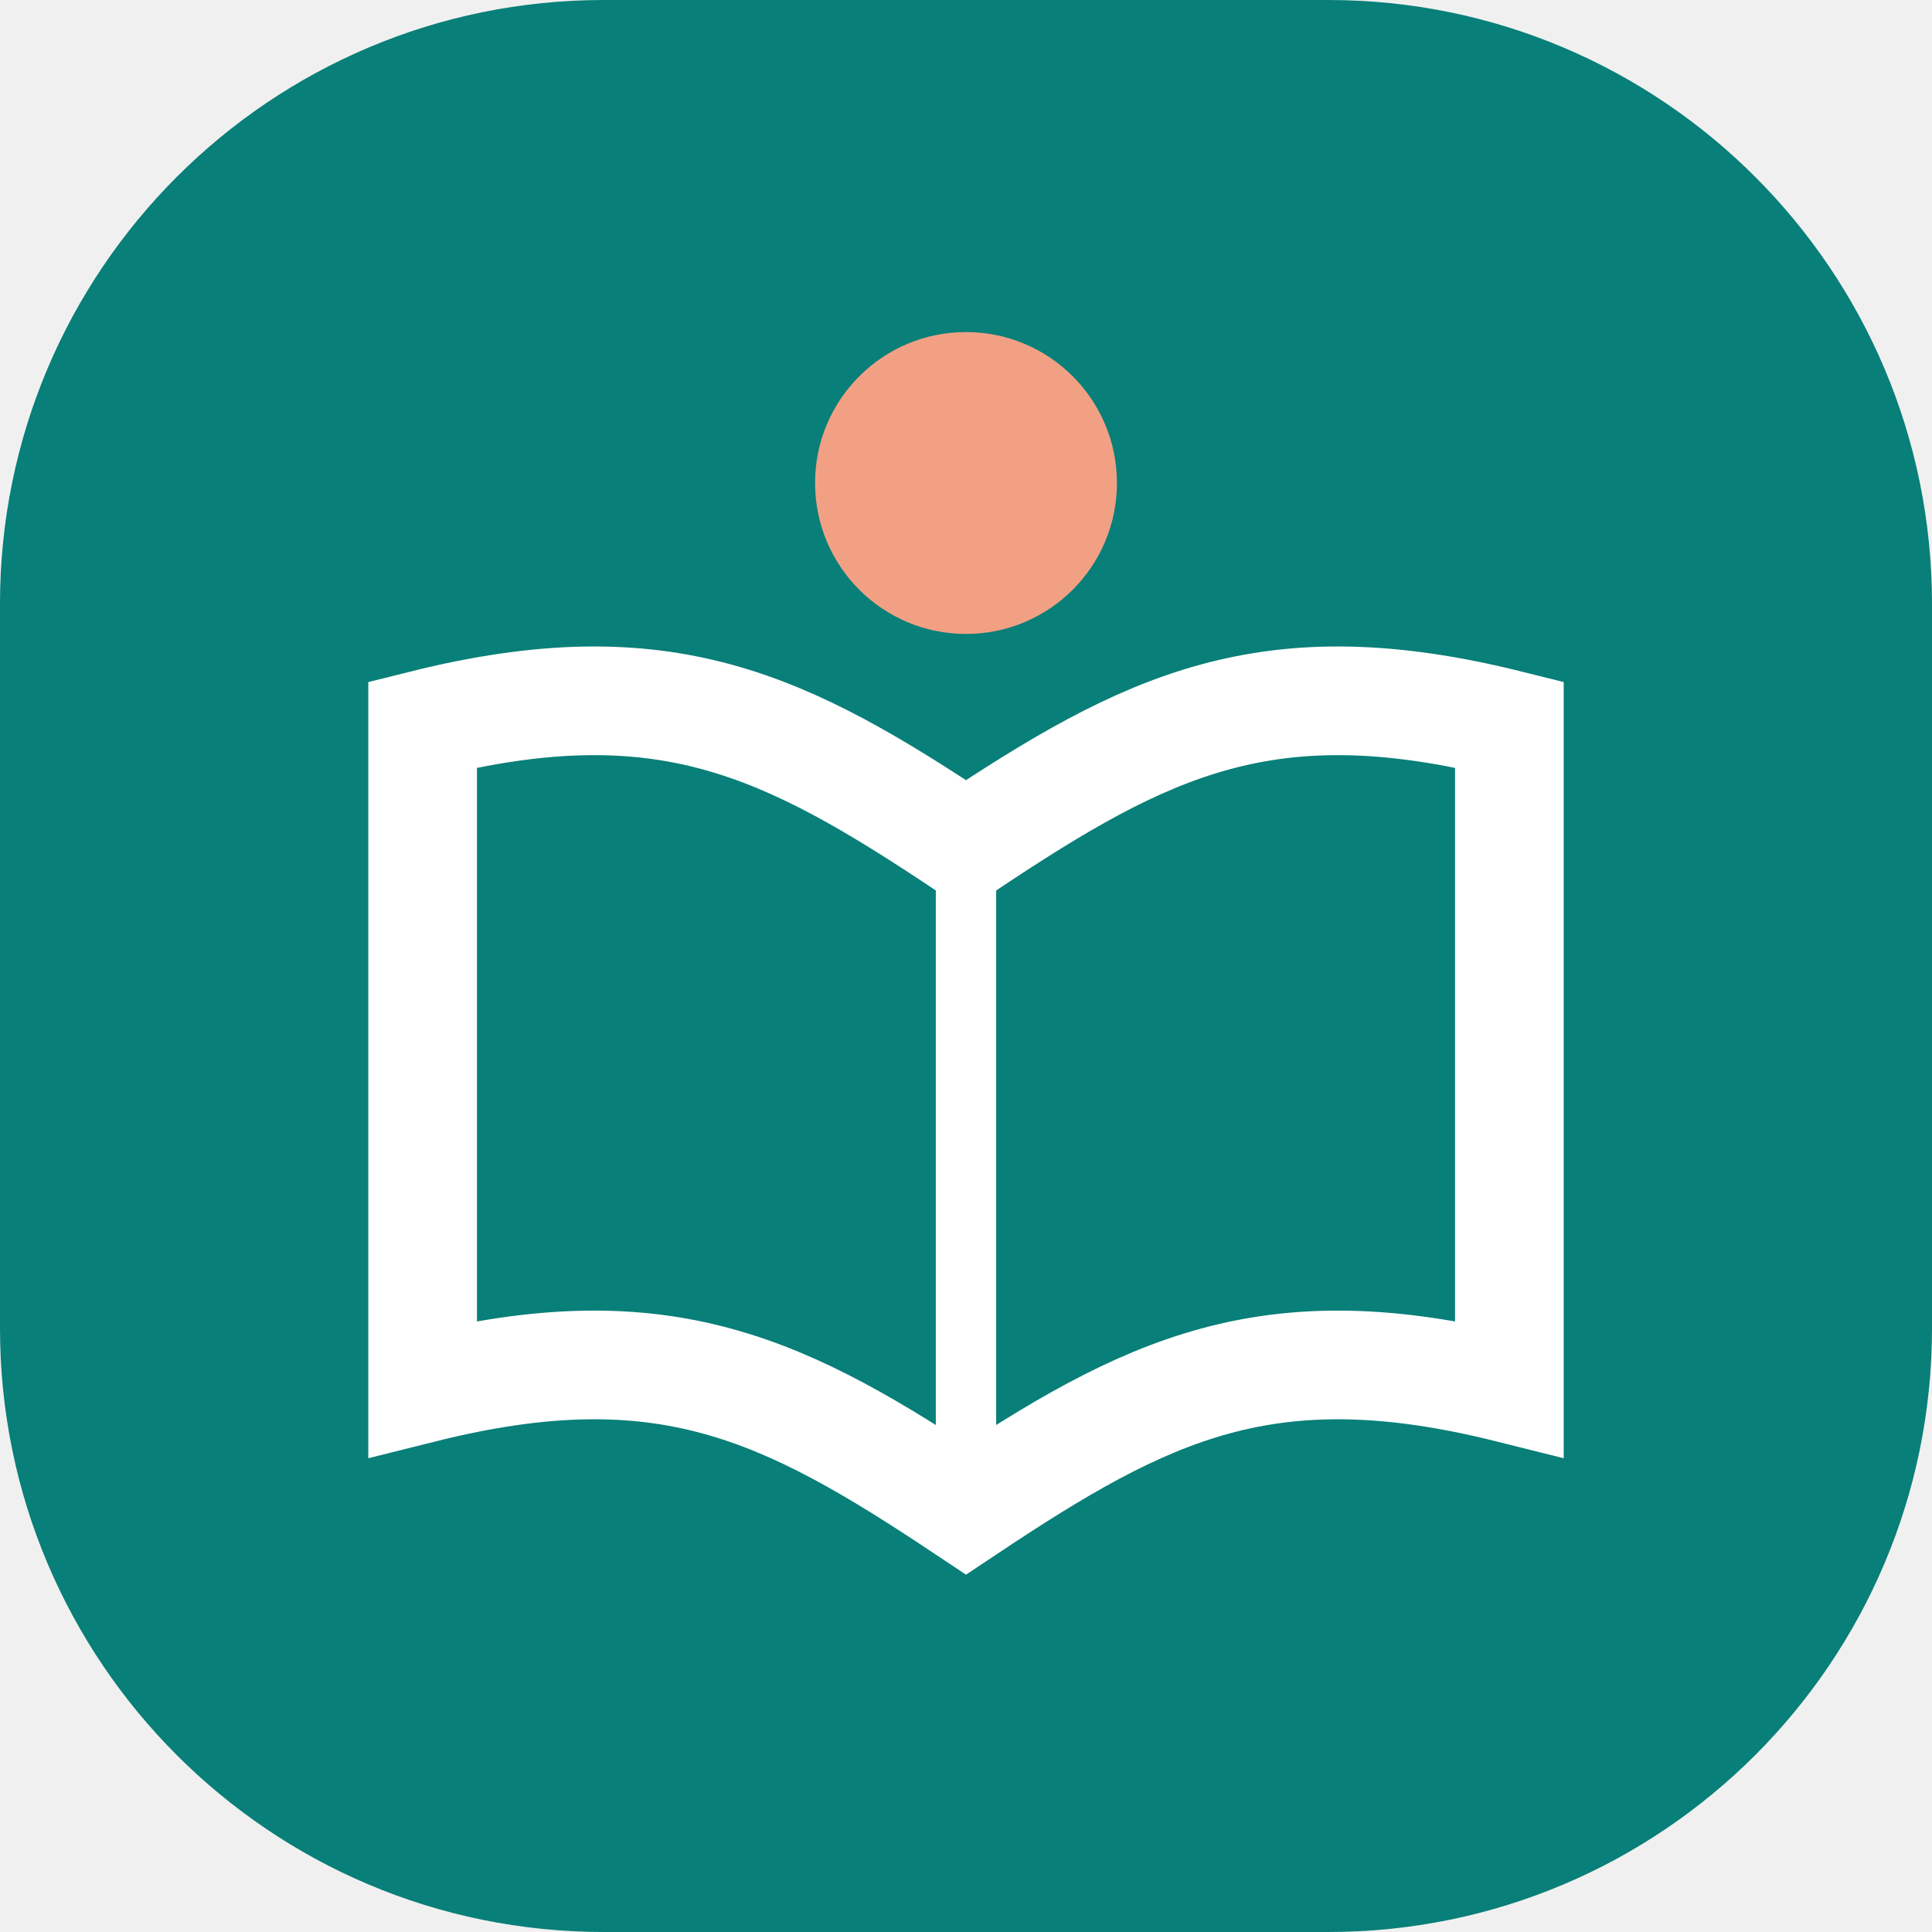
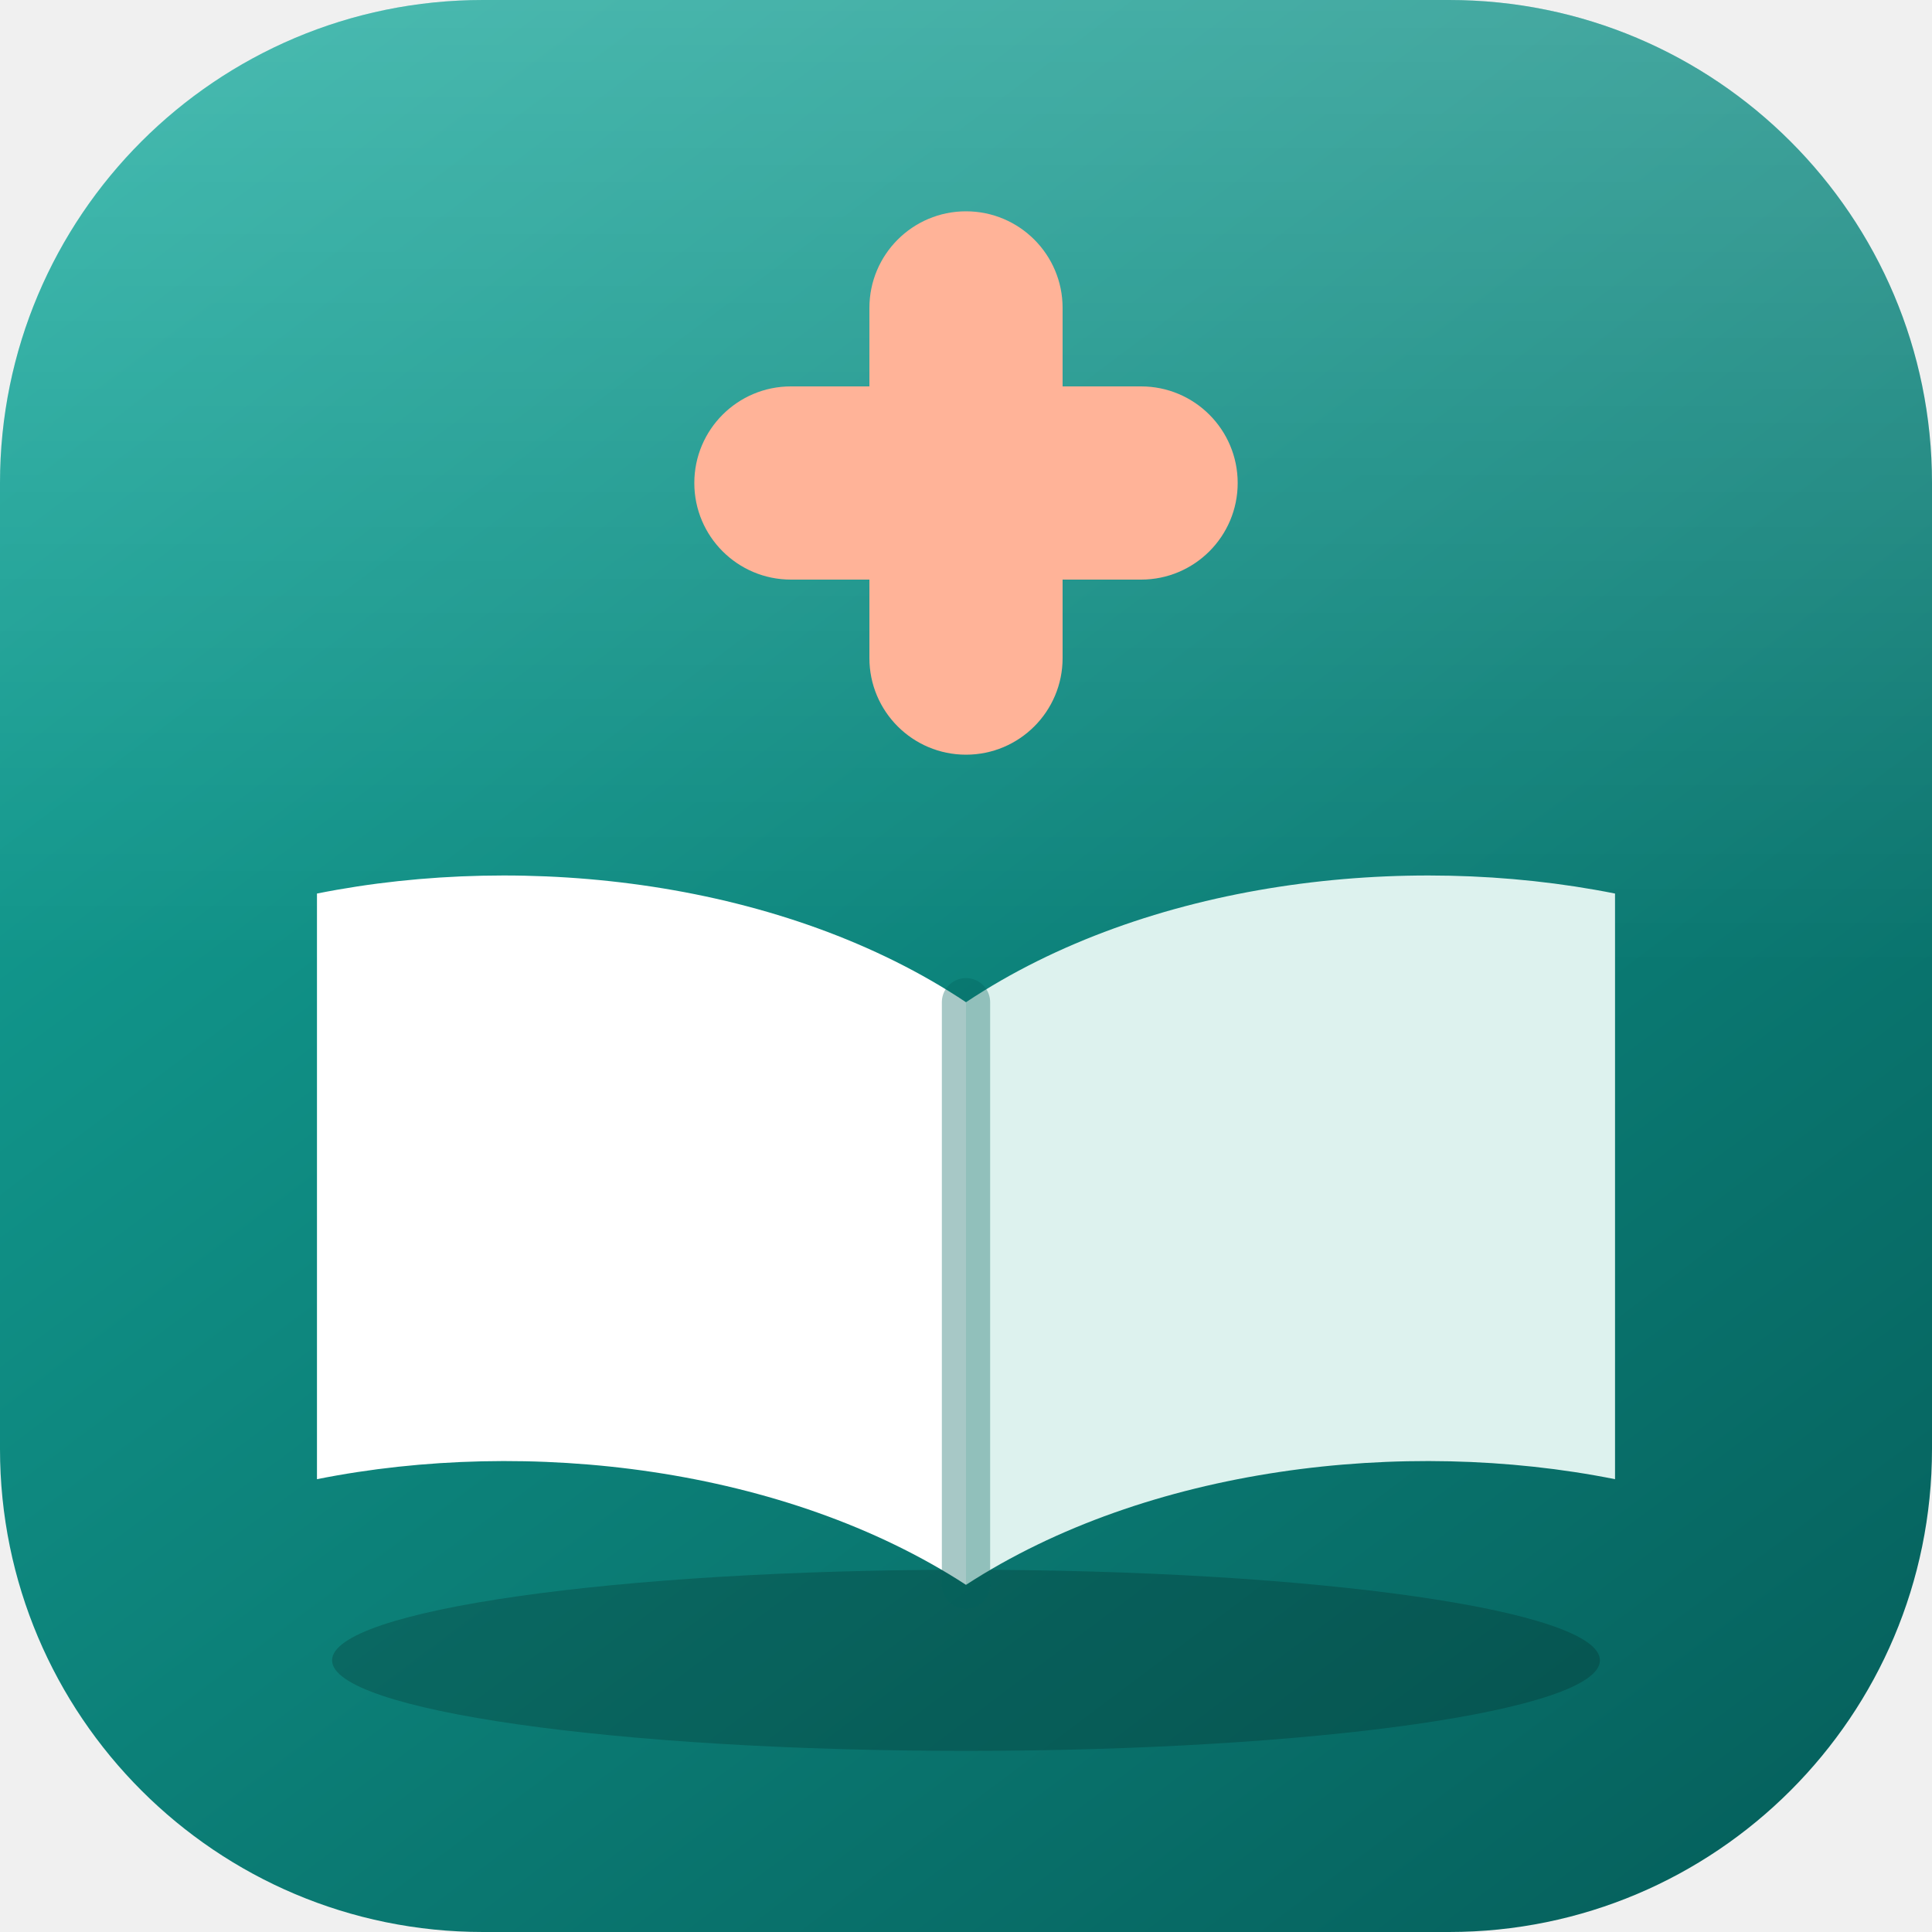
- <svg xmlns="http://www.w3.org/2000/svg" viewBox="0 0 32 32">
-   <rect width="32" height="32" rx="10" fill="#087F78" />
-   <path d="M7 12c4-1 6 0 9 2 3-2 5-3 9-2v11c-4-1-6 0-9 2-3-2-5-3-9-2Z" fill="none" stroke="white" stroke-width="1.8" />
-   <path d="M16 14v11" stroke="white" />
-   <circle cx="16" cy="8" r="2.5" fill="#F2A084" />
+ <svg xmlns="http://www.w3.org/2000/svg" viewBox="0 0 64 64">
+   <defs>
+     <linearGradient id="g" x1="8" y1="0" x2="56" y2="64" gradientUnits="userSpaceOnUse">
+       <stop offset="0" stop-color="#15A79A" />
+       <stop offset="1" stop-color="#05615D" />
+     </linearGradient>
+     <linearGradient id="h" x1="0" y1="0" x2="0" y2="64" gradientUnits="userSpaceOnUse">
+       <stop offset="0" stop-color="#fff" stop-opacity=".22" />
+       <stop offset=".5" stop-color="#fff" stop-opacity="0" />
+     </linearGradient>
+   </defs>
+   <rect width="64" height="64" rx="16" fill="url(#g)" />
+   <rect width="64" height="64" rx="16" fill="url(#h)" />
+   <ellipse cx="32" cy="55" rx="21" ry="3" fill="#000" opacity=".18" />
+   <path d="M32 52.5C26 48.6 17.5 47.6 10.5 49V29.6C17.5 28.2 26 29.2 32 33.2Z" fill="#fff" />
+   <path d="M32 52.5C38 48.6 46.5 47.6 53.5 49V29.6C46.5 28.2 38 29.2 32 33.2Z" fill="#DDF2EE" />
+   <path d="M32 33.2V52.5" stroke="#05615D" stroke-opacity=".35" stroke-width="1.6" stroke-linecap="round" />
+   <rect x="28.8" y="7" width="6.4" height="18" rx="3.2" fill="#FFB398" />
+   <rect x="23" y="12.8" width="18" height="6.4" rx="3.2" fill="#FFB398" />
</svg>
